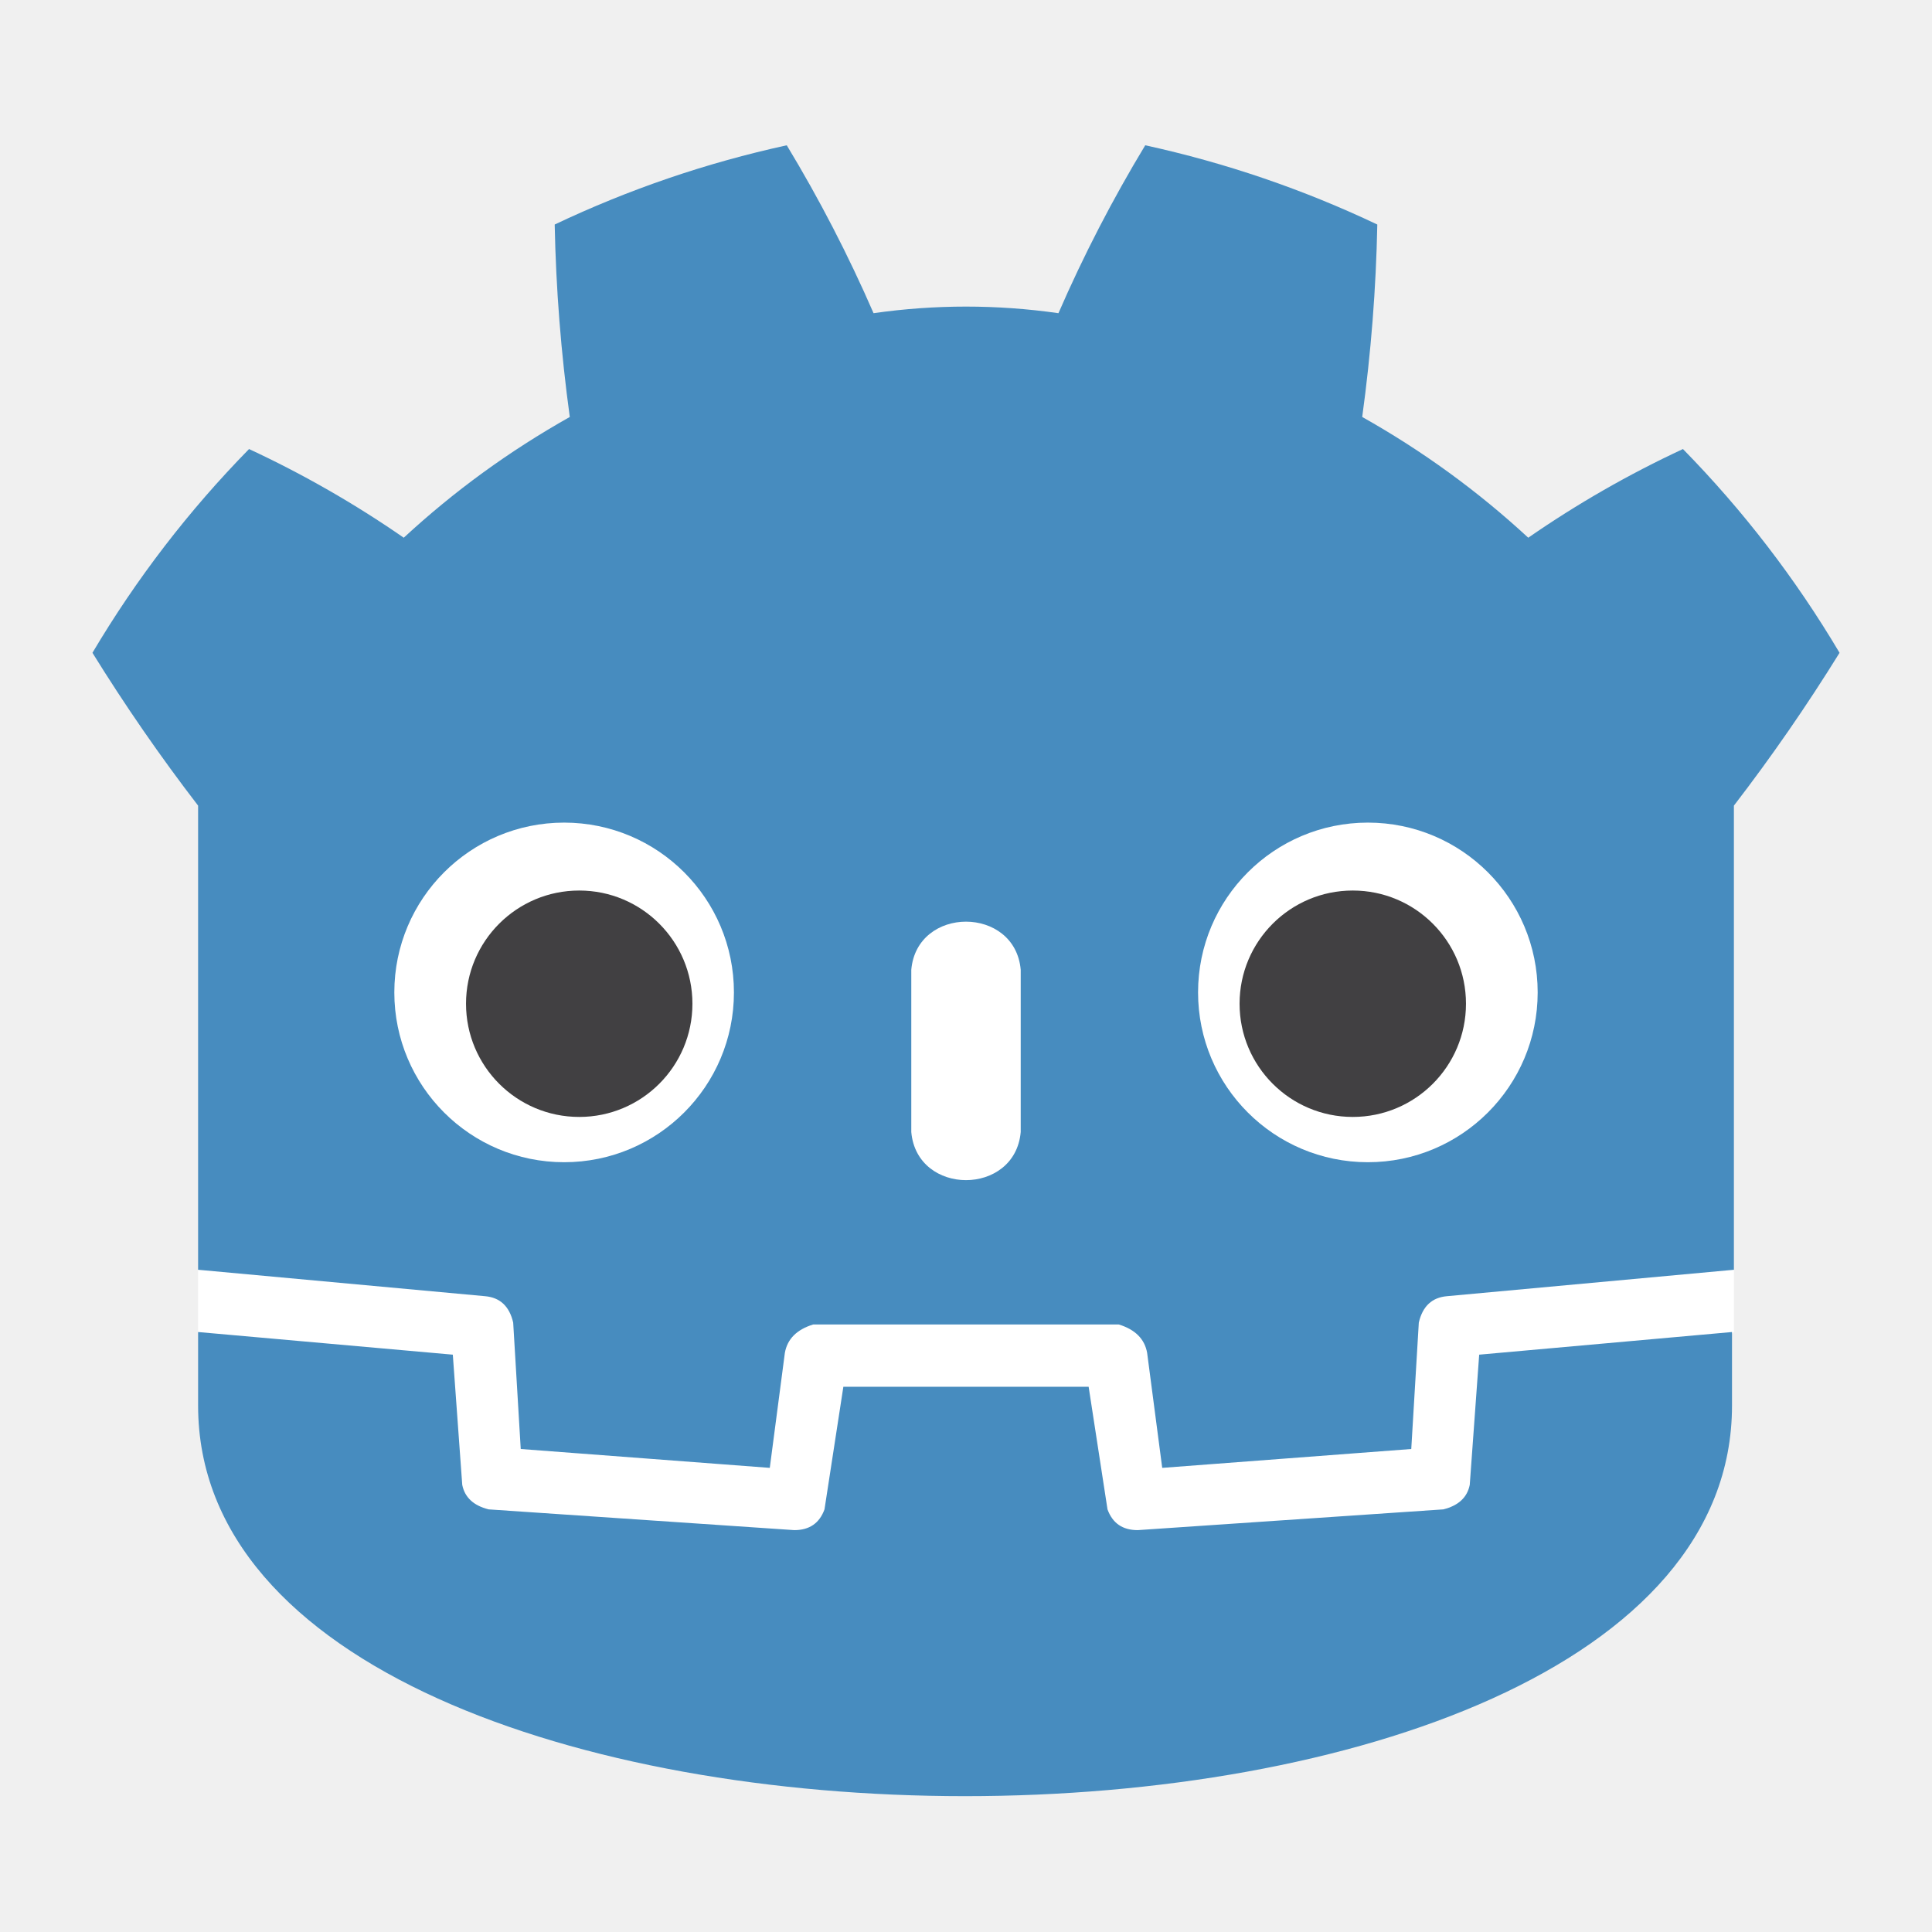
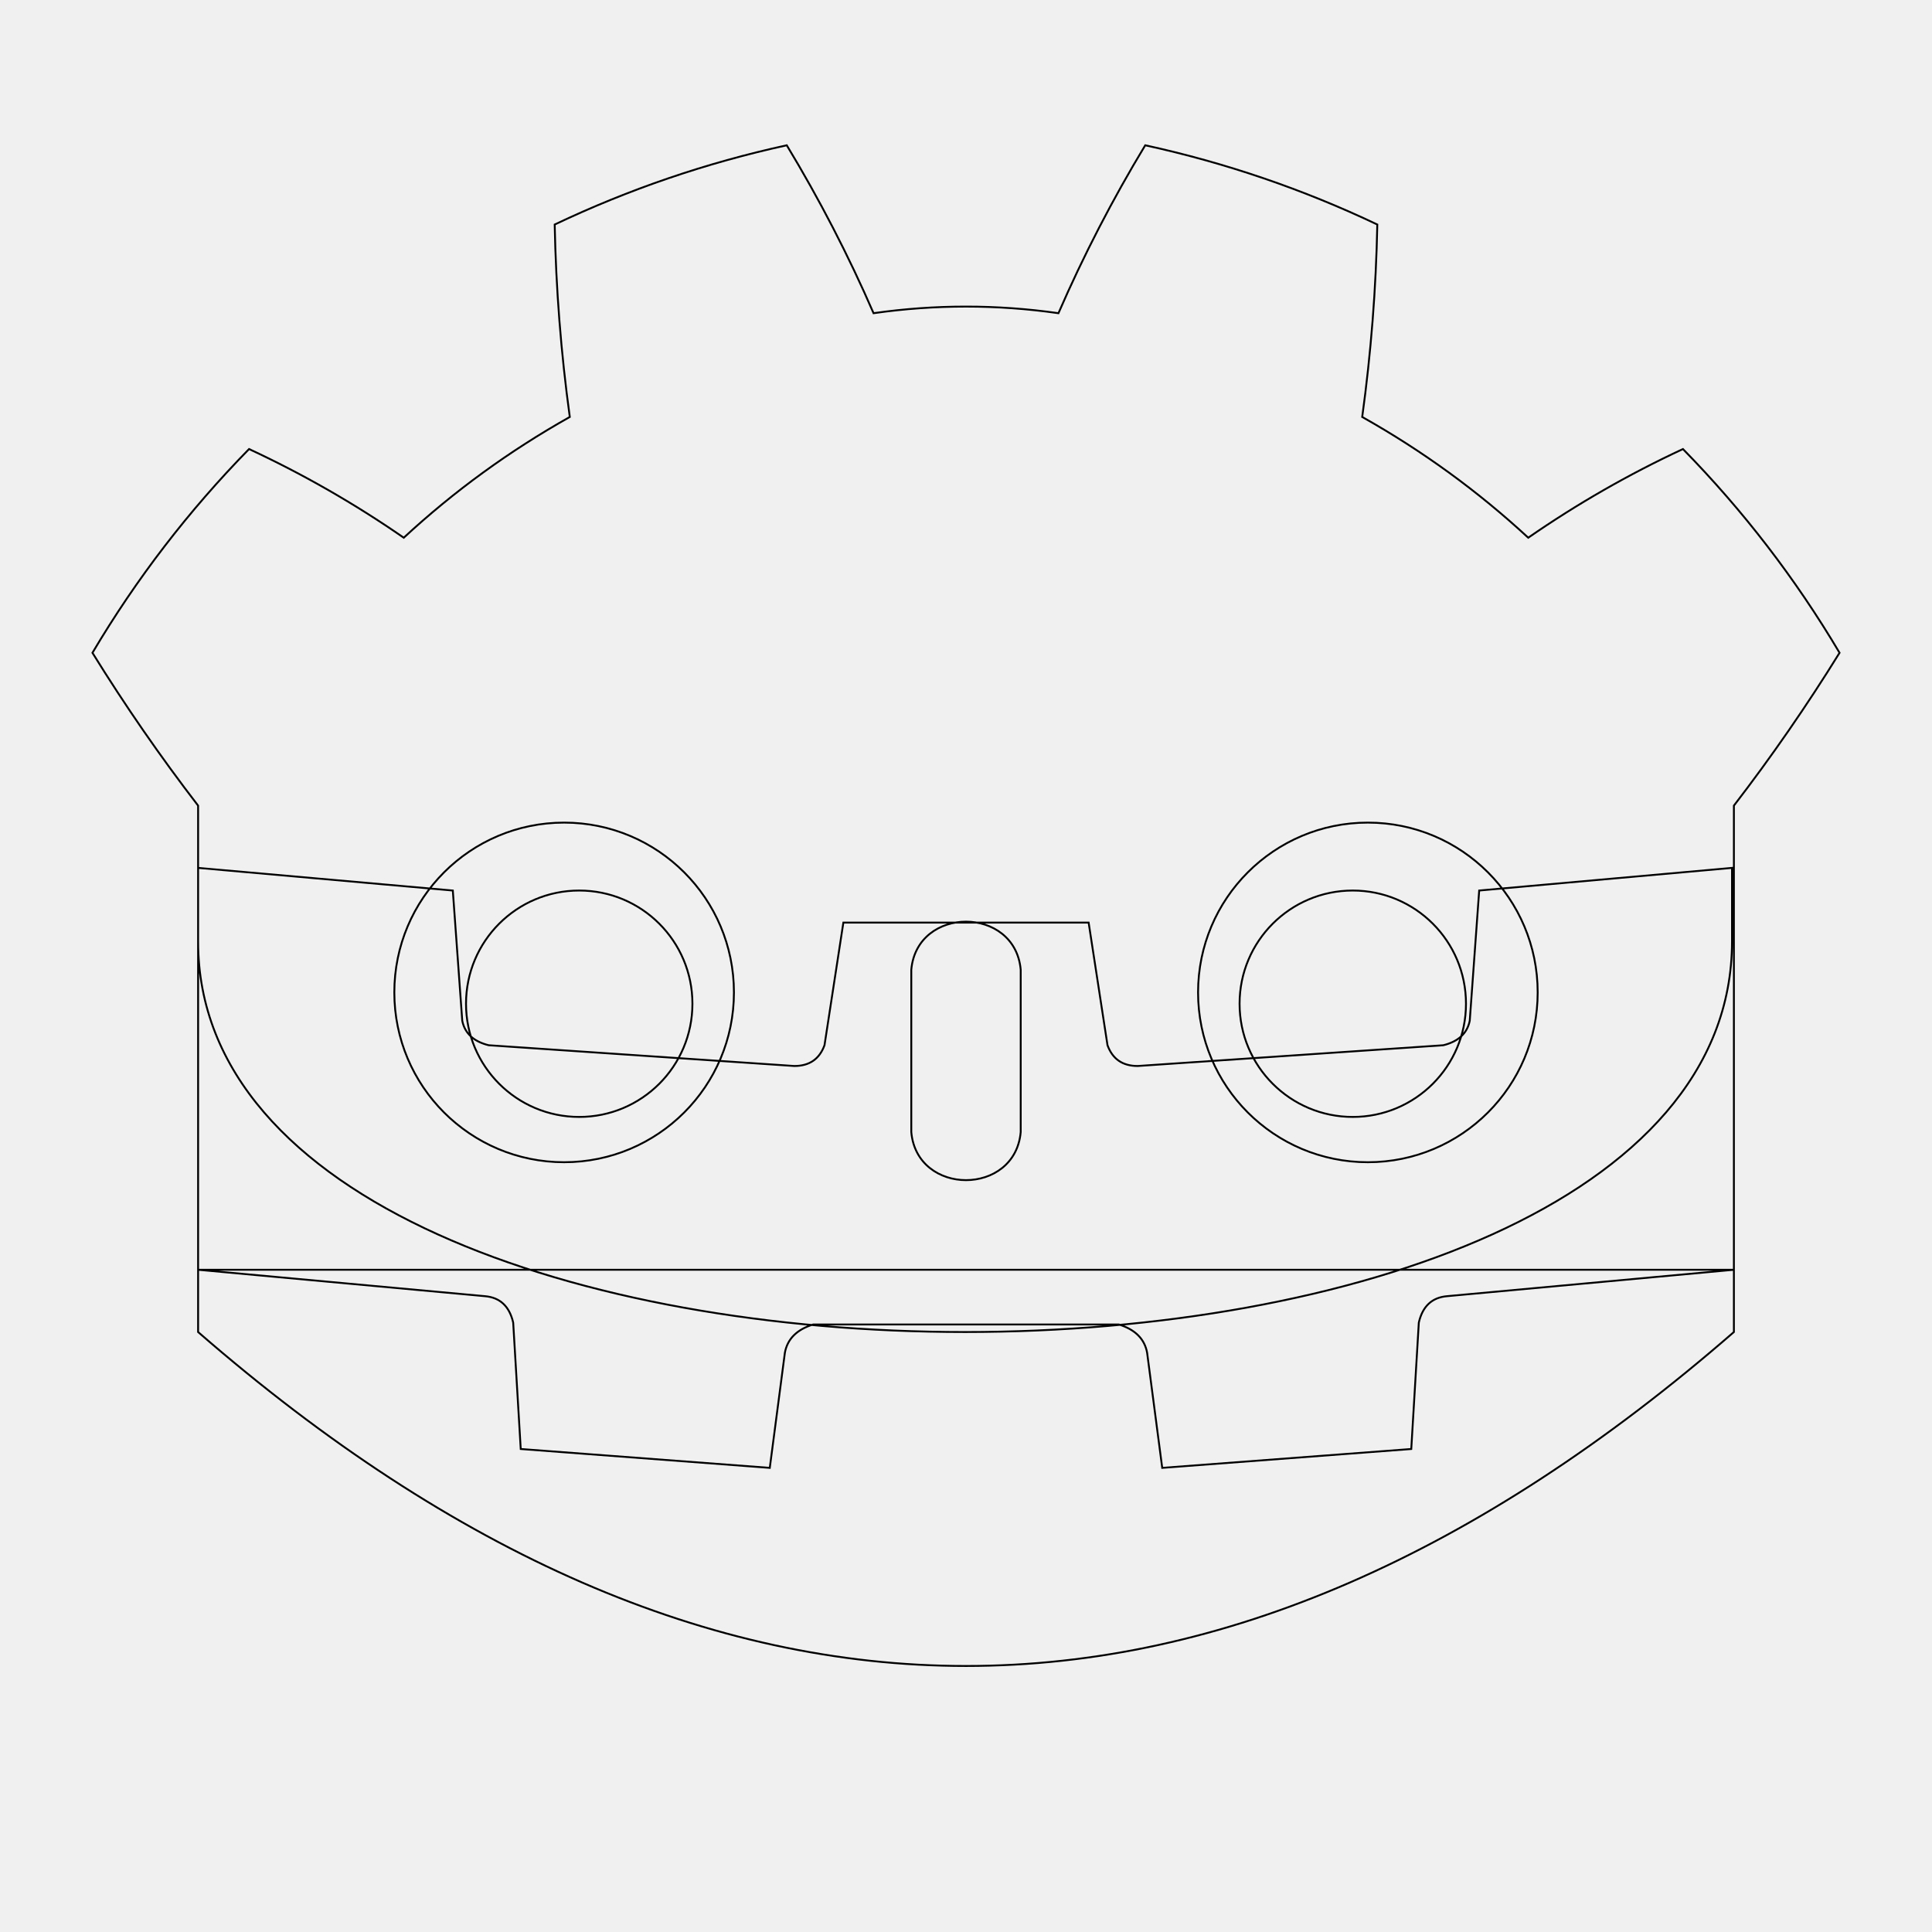
- <svg xmlns="http://www.w3.org/2000/svg" width="1024" height="1024" viewBox="0 0 1024 1024">
-   <g fill="#fff">
-     <path d="M105 673v33q407 354 814 0v-33z" />
-     <path fill="#478cbf" d="m105 673 152 14q12 1 15 14l4 67 132 10 8-61q2-11 15-15h162q13 4 15 15l8 61 132-10 4-67q3-13 15-14l152-14V427q30-39 56-81-35-59-83-108-43 20-82 47-40-37-88-64 7-51 8-102-59-28-123-42-26 43-46 89-49-7-98 0-20-46-46-89-64 14-123 42 1 51 8 102-48 27-88 64-39-27-82-47-48 49-83 108 26 42 56 81zm0 33v39c0 276 813 276 813 0v-39l-134 12-5 69q-2 10-14 13l-162 11q-12 0-16-11l-10-65H447l-10 65q-4 11-16 11l-162-11q-12-3-14-13l-5-69z" />
-     <path d="M483 600c3 34 55 34 58 0v-86c-3-34-55-34-58 0z" />
-     <circle cx="725" cy="526" r="90" />
-     <circle cx="299" cy="526" r="90" />
-   </g>
-   <g fill="#414042">
-     <circle cx="307" cy="532" r="60" />
-     <circle cx="717" cy="532" r="60" />
-   </g>
+ <svg xmlns="http://www.w3.org/2000/svg" width="11.378in" height="11.378in" viewBox="0 0 1024 1024">
+   <path id="Imported Path #6" fill="none" stroke="black" stroke-width="1" d="M 105.00,673.00            C 105.00,673.00 105.00,706.00 105.00,706.00              376.33,942.00 647.67,942.00 919.00,706.00              919.00,706.00 919.00,673.00 919.00,673.00              919.00,673.00 105.00,673.00 105.00,673.00 Z            M 105.00,673.00            C 105.00,673.00 257.00,687.00 257.00,687.00              265.00,687.67 270.00,692.33 272.00,701.00              272.00,701.00 276.00,768.00 276.00,768.00              276.00,768.00 408.00,778.00 408.00,778.00              408.00,778.00 416.00,717.00 416.00,717.00              417.33,709.67 422.33,704.67 431.00,702.00              431.00,702.00 593.00,702.00 593.00,702.00              601.67,704.67 606.67,709.67 608.00,717.00              608.00,717.00 616.00,778.00 616.00,778.00              616.00,778.00 748.00,768.00 748.00,768.00              748.00,768.00 752.00,701.00 752.00,701.00              754.00,692.33 759.00,687.67 767.00,687.00              767.00,687.00 919.00,673.00 919.00,673.00              919.00,673.00 919.00,427.00 919.00,427.00              939.00,401.00 957.67,374.00 975.00,346.00              951.67,306.67 924.00,270.67 892.00,238.00              863.33,251.33 836.00,267.00 810.00,285.00              783.33,260.33 754.00,239.00 722.00,221.00              726.67,187.00 729.33,153.00 730.00,119.00              690.67,100.33 649.67,86.33 607.00,77.00              589.67,105.67 574.33,135.33 561.00,166.00              528.33,161.33 495.67,161.33 463.00,166.00              449.67,135.33 434.33,105.67 417.00,77.00              374.33,86.33 333.33,100.33 294.00,119.00              294.67,153.00 297.33,187.00 302.00,221.00              270.00,239.00 240.67,260.33 214.00,285.00              188.00,267.00 160.67,251.33 132.00,238.00              100.00,270.67 72.33,306.67 49.00,346.00              66.33,374.00 85.00,401.00 105.00,427.00              105.00,427.00 105.00,673.00 105.00,673.00 Z            M 105.00,460.00            C 105.00,460.00 105.00,499.00 105.00,499.00              105.00,775.00 918.00,775.00 918.00,499.00              918.00,499.00 918.00,460.00 918.00,460.00              918.00,460.00 784.00,472.00 784.00,472.00              784.00,472.00 779.00,541.00 779.00,541.00              777.67,547.67 773.00,552.00 765.00,554.00              765.00,554.00 603.00,565.00 603.00,565.00              595.00,565.00 589.67,561.33 587.00,554.00              587.00,554.00 577.00,489.00 577.00,489.00              577.00,489.00 447.00,489.00 447.00,489.00              447.00,489.00 437.00,554.00 437.00,554.00              434.33,561.33 429.00,565.00 421.00,565.00              421.00,565.00 259.00,554.00 259.00,554.00              251.00,552.00 246.33,547.67 245.00,541.00              245.00,541.00 240.00,472.00 240.00,472.00              240.00,472.00 105.00,460.00 105.00,460.00 Z            M 483.00,600.00            C 486.00,634.00 538.00,634.00 541.00,600.00              541.00,600.00 541.00,514.00 541.00,514.00              538.00,480.00 486.00,480.00 483.00,514.00              483.00,514.00 483.00,600.00 483.00,600.00 Z            M 815.00,526.00            C 815.00,575.71 774.71,616.00 725.00,616.00              675.29,616.00 635.00,575.71 635.00,526.00              635.00,476.29 675.29,436.00 725.00,436.00              774.71,436.00 815.00,476.29 815.00,526.00 Z            M 389.00,526.00            C 389.00,575.71 348.71,616.00 299.00,616.00              249.29,616.00 209.00,575.71 209.00,526.00              209.00,476.29 249.29,436.00 299.00,436.00              348.71,436.00 389.00,476.29 389.00,526.00 Z            M 367.00,532.00            C 367.00,565.14 340.14,592.00 307.00,592.00              273.86,592.00 247.00,565.14 247.00,532.00              247.00,498.86 273.86,472.00 307.00,472.00              340.14,472.00 367.00,498.86 367.00,532.00 Z            M 777.00,532.00            C 777.00,565.14 750.14,592.00 717.00,592.00              683.86,592.00 657.00,565.14 657.00,532.00              657.00,498.86 683.86,472.00 717.00,472.00              750.14,472.00 777.00,498.86 777.00,532.00 Z" />
</svg>
